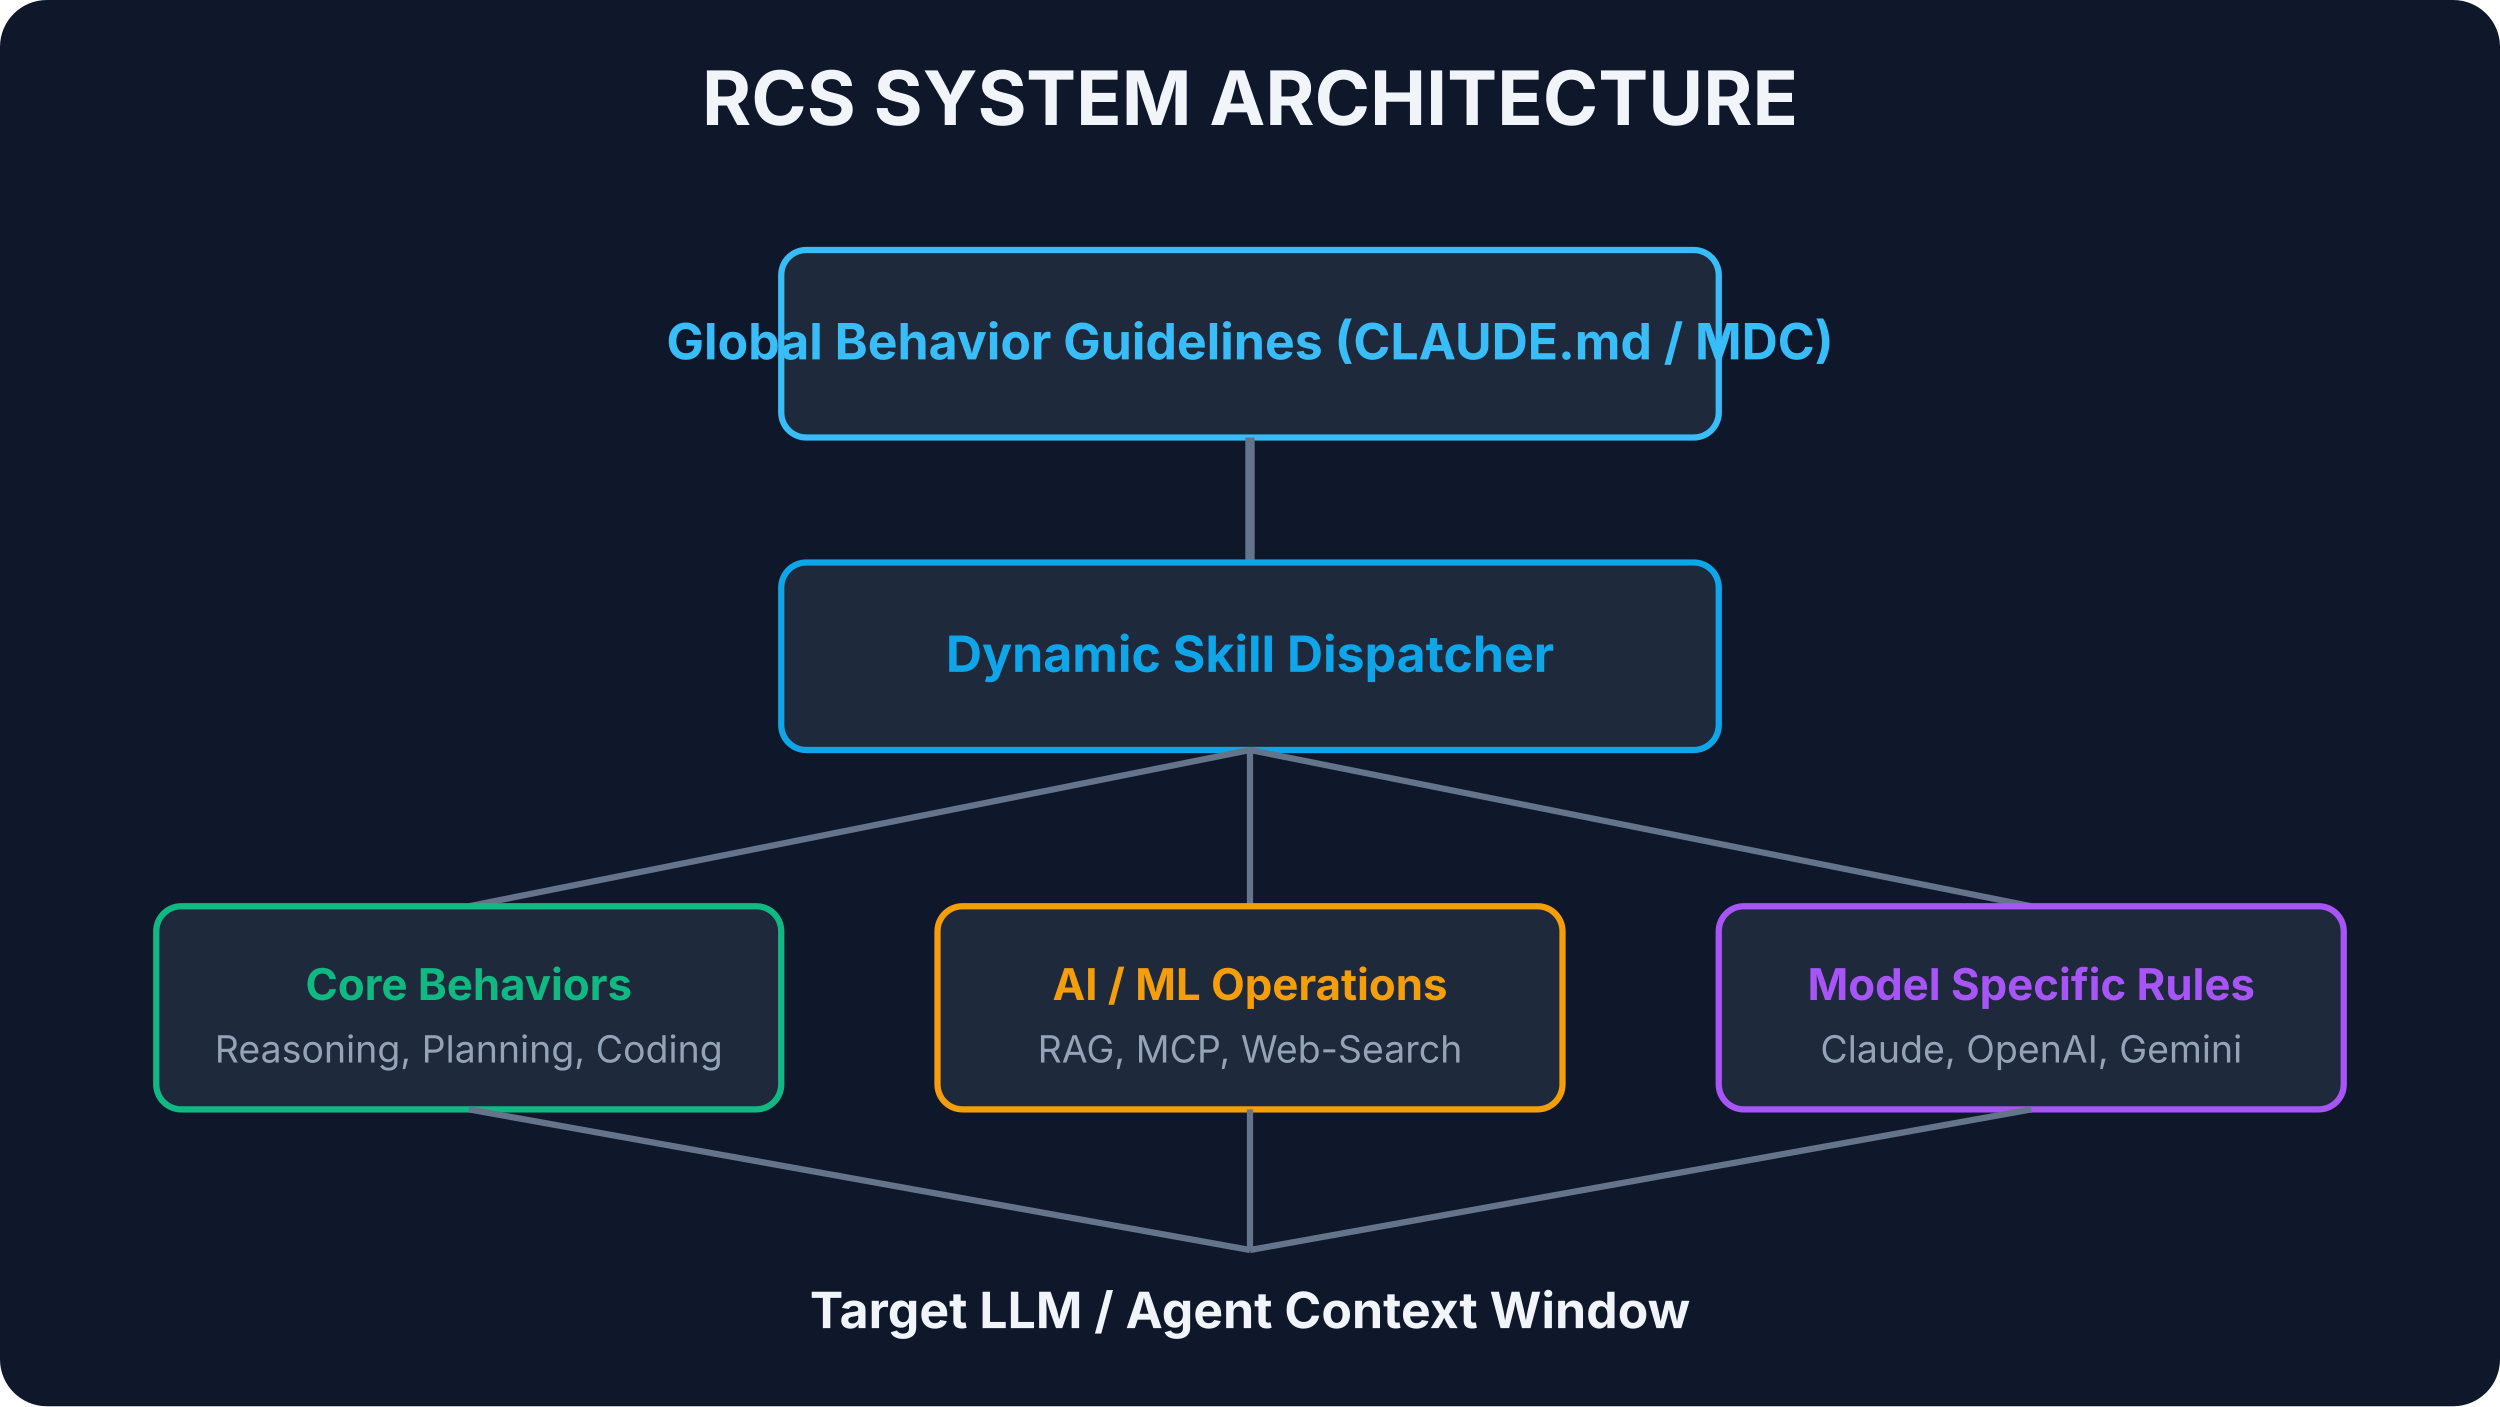
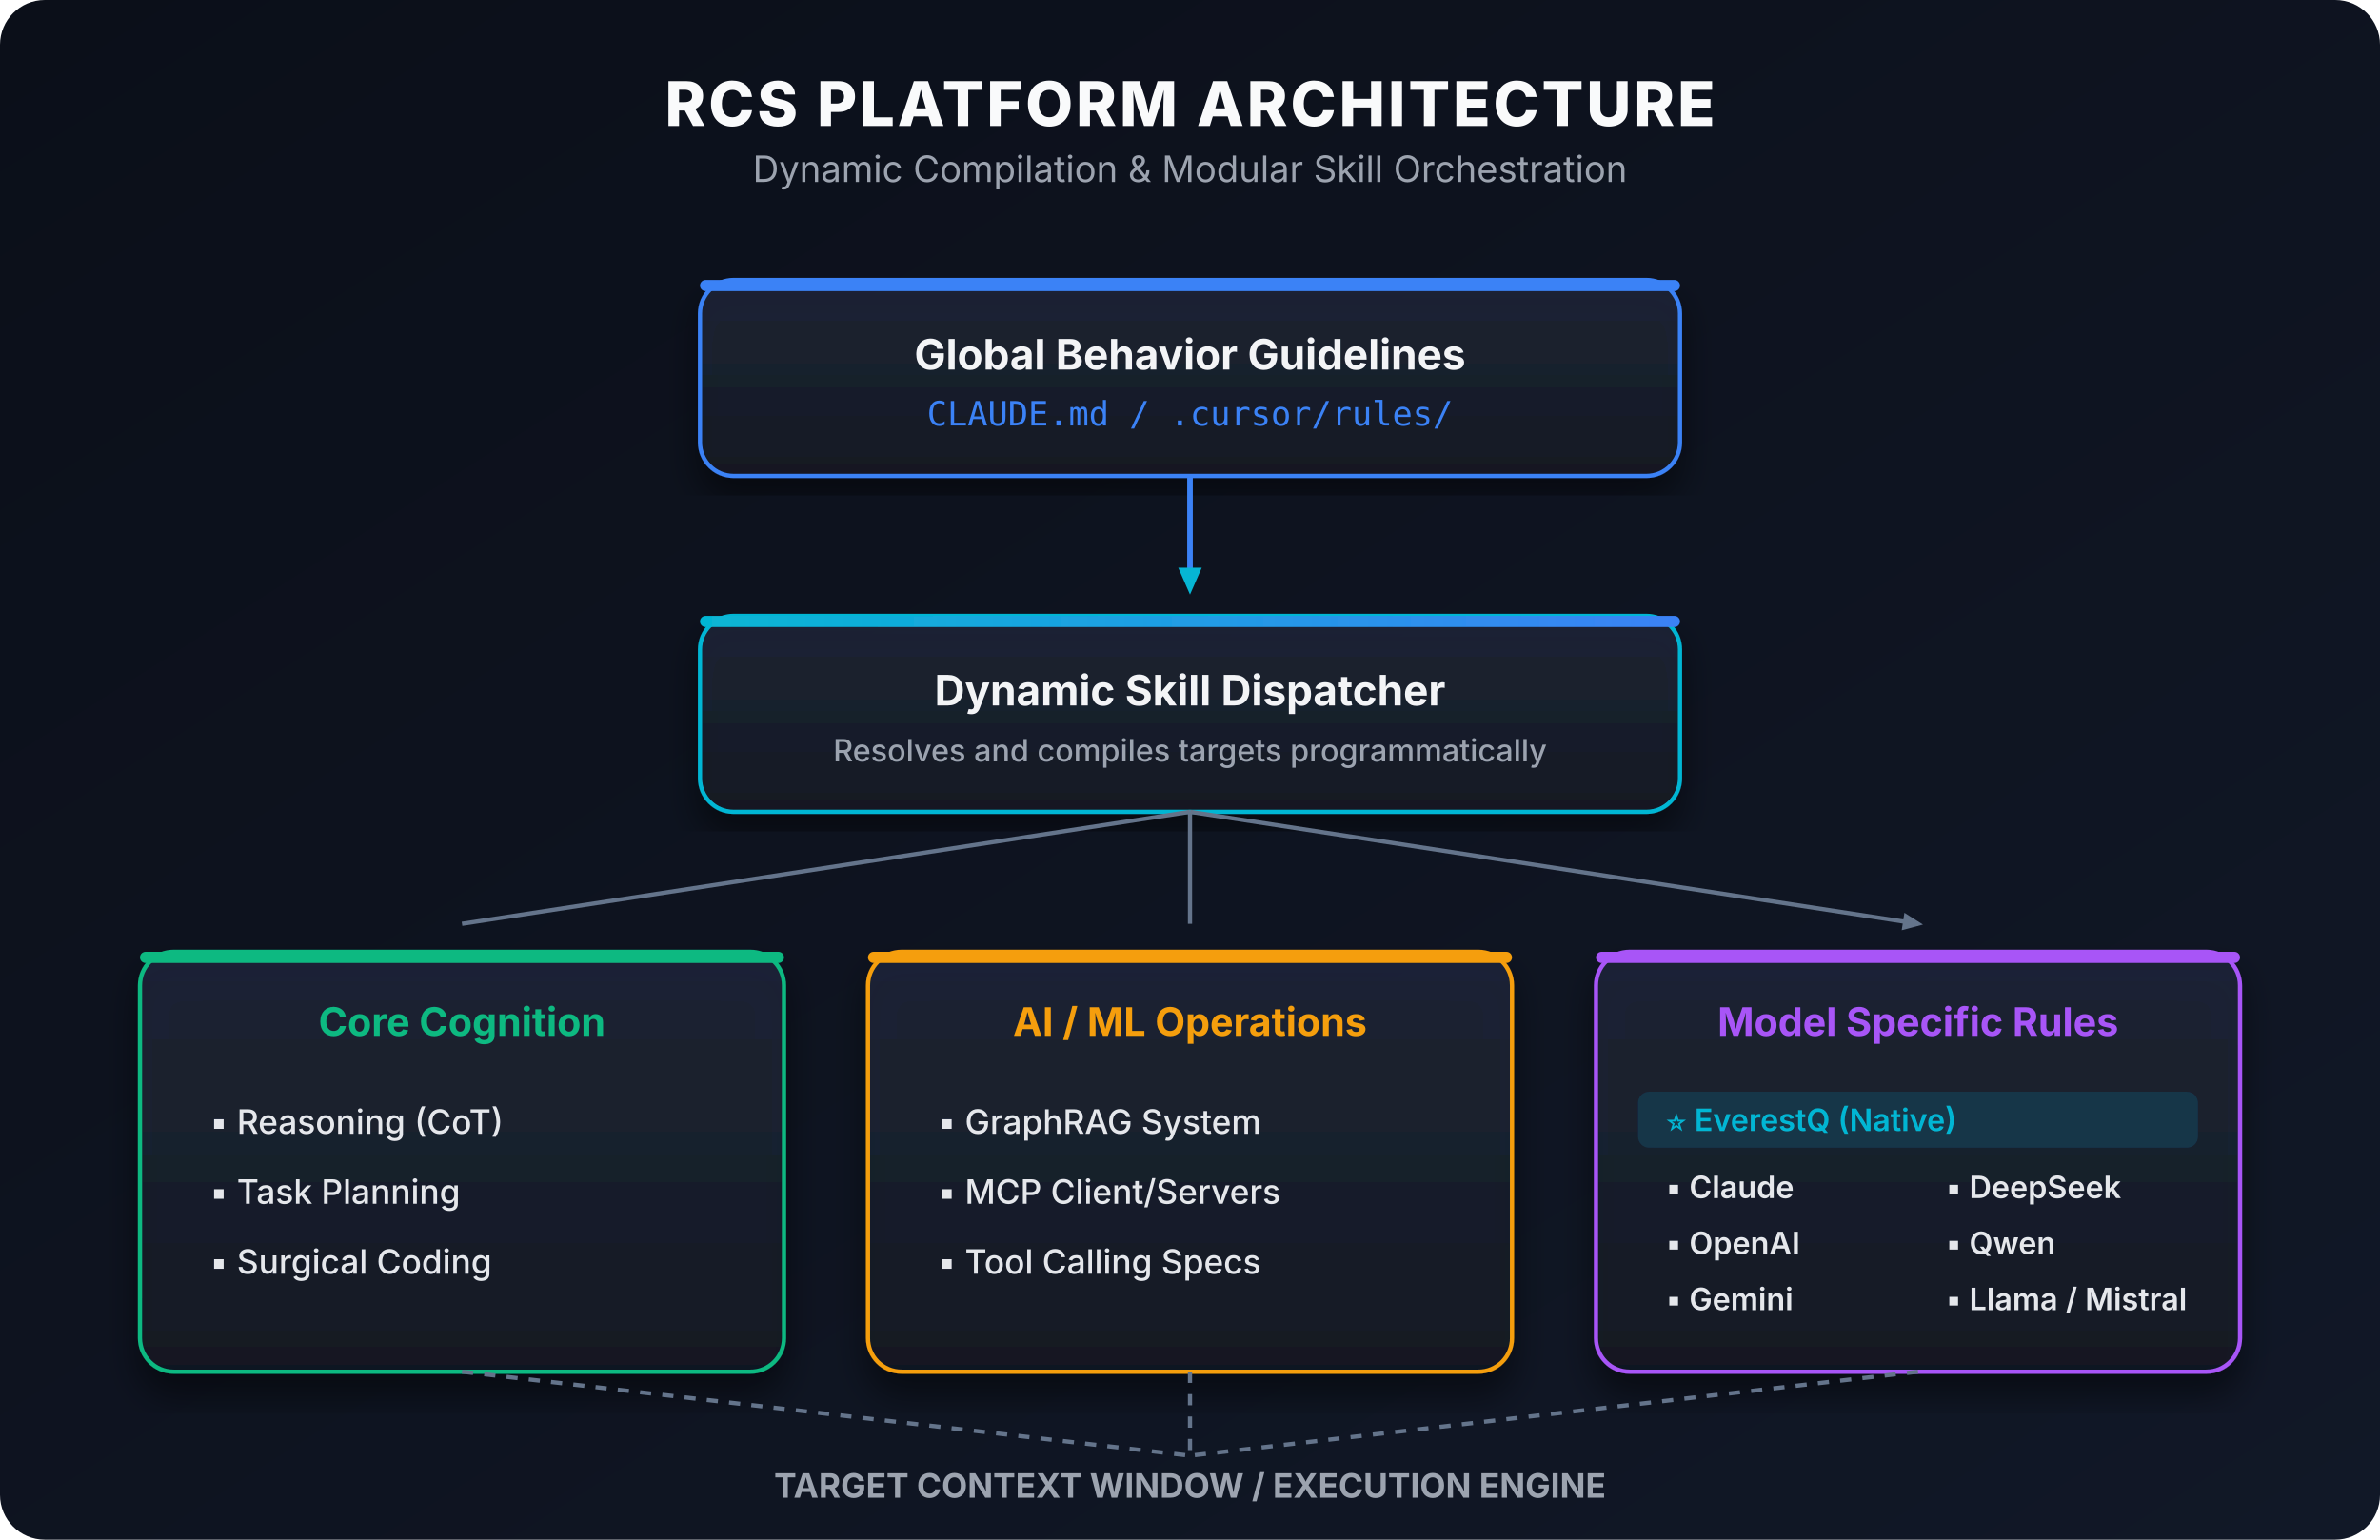
- <svg xmlns="http://www.w3.org/2000/svg" viewBox="0 0 800 450" width="100%" height="100%">
-   <rect width="800" height="450" fill="#0f172a" rx="15" />
-   <text x="400" y="40" font-family="'Inter', sans-serif" font-size="24" font-weight="bold" fill="#f1f5f9" text-anchor="middle">RCS SYSTEM ARCHITECTURE</text>
-   <rect x="250" y="80" width="300" height="60" rx="8" fill="#1e293b" stroke="#38bdf8" stroke-width="2" />
-   <text x="400" y="115" font-family="'Inter', sans-serif" font-size="16" font-weight="bold" fill="#38bdf8" text-anchor="middle">Global Behavior Guidelines (CLAUDE.md / MDC)</text>
-   <path d="M400 140 L400 180" stroke="#64748b" stroke-width="3" fill="none" />
-   <rect x="250" y="180" width="300" height="60" rx="8" fill="#1e293b" stroke="#0ea5e9" stroke-width="2" />
-   <text x="400" y="215" font-family="'Inter', sans-serif" font-size="16" font-weight="bold" fill="#0ea5e9" text-anchor="middle">Dynamic Skill Dispatcher</text>
-   <path d="M400 240 L150 290 M400 240 L400 290 M400 240 L650 290" stroke="#64748b" stroke-width="2" fill="none" />
-   <rect x="50" y="290" width="200" height="65" rx="8" fill="#1e293b" stroke="#10b981" stroke-width="2" />
-   <text x="150" y="320" font-family="'Inter', sans-serif" font-size="14" font-weight="bold" fill="#10b981" text-anchor="middle">Core Behaviors</text>
-   <text x="150" y="340" font-family="'Inter', sans-serif" font-size="12" fill="#94a3b8" text-anchor="middle">Reasoning, Planning, Coding</text>
-   <rect x="300" y="290" width="200" height="65" rx="8" fill="#1e293b" stroke="#f59e0b" stroke-width="2" />
-   <text x="400" y="320" font-family="'Inter', sans-serif" font-size="14" font-weight="bold" fill="#f59e0b" text-anchor="middle">AI / ML Operations</text>
-   <text x="400" y="340" font-family="'Inter', sans-serif" font-size="12" fill="#94a3b8" text-anchor="middle">RAG, MCP, Web-Search</text>
-   <rect x="550" y="290" width="200" height="65" rx="8" fill="#1e293b" stroke="#a855f7" stroke-width="2" />
-   <text x="650" y="320" font-family="'Inter', sans-serif" font-size="14" font-weight="bold" fill="#a855f7" text-anchor="middle">Model Specific Rules</text>
-   <text x="650" y="340" font-family="'Inter', sans-serif" font-size="12" fill="#94a3b8" text-anchor="middle">Claude, OpenAI, Gemini</text>
-   <path d="M150 355 L400 400 M400 355 L400 400 M650 355 L400 400" stroke="#64748b" stroke-width="2" fill="none" />
-   <text x="400" y="425" font-family="'Inter', sans-serif" font-size="16" font-weight="bold" fill="#f1f5f9" text-anchor="middle">Target LLM / Agent Context Window</text>
+ <svg xmlns="http://www.w3.org/2000/svg" viewBox="0 0 850 550" width="100%" height="100%">
+   <defs>
+     <linearGradient id="bg-grad" x1="0%" y1="0%" x2="100%" y2="100%">
+       <stop offset="0%" stop-color="#0b0f19" />
+       <stop offset="100%" stop-color="#111827" />
+     </linearGradient>
+     <linearGradient id="card-grad" x1="0%" y1="0%" x2="0%" y2="100%">
+       <stop offset="0%" stop-color="#1f2937" stop-opacity="0.9" />
+       <stop offset="100%" stop-color="#111827" stop-opacity="0.9" />
+     </linearGradient>
+     <linearGradient id="primary-grad" x1="0%" y1="0%" x2="100%" y2="0%">
+       <stop offset="0%" stop-color="#06b6d4" />
+       <stop offset="100%" stop-color="#3b82f6" />
+     </linearGradient>
+     <filter id="drop-shadow" x="-10%" y="-10%" width="120%" height="120%">
+       <feDropShadow dx="0" dy="8" stdDeviation="6" flood-color="#000000" flood-opacity="0.5" />
+     </filter>
+     <marker id="arrow" viewBox="0 0 10 10" refX="6" refY="5" markerWidth="6" markerHeight="6" orient="auto-start-reverse">
+       <path d="M 0 1.5 L 8 5 L 0 8.5 z" fill="#64748b" />
+     </marker>
+     <marker id="arrow-active" viewBox="0 0 10 10" refX="6" refY="5" markerWidth="6" markerHeight="6" orient="auto-start-reverse">
+       <path d="M 0 1.5 L 8 5 L 0 8.5 z" fill="#06b6d4" />
+     </marker>
+   </defs>
+   <rect width="850" height="550" fill="url(#bg-grad)" rx="16" />
+   <text x="425" y="45" font-family="'Inter', sans-serif" font-size="22" font-weight="800" fill="#f9fafb" letter-spacing="1" text-anchor="middle">RCS PLATFORM ARCHITECTURE</text>
+   <text x="425" y="65" font-family="'Inter', sans-serif" font-size="13" font-weight="400" fill="#9ca3af" text-anchor="middle">Dynamic Compilation &amp; Modular Skill Orchestration</text>
+   <g filter="url(#drop-shadow)">
+     <rect x="250" y="100" width="350" height="70" rx="12" fill="url(#card-grad)" stroke="#3b82f6" stroke-width="1.5" />
+     <rect x="250" y="100" width="350" height="4" rx="2" fill="#3b82f6" />
+     <text x="425" y="132" font-family="'Inter', sans-serif" font-size="15" font-weight="700" fill="#f3f4f6" text-anchor="middle">Global Behavior Guidelines</text>
+     <text x="425" y="152" font-family="monospace" font-size="12" fill="#3b82f6" text-anchor="middle">CLAUDE.md / .cursor/rules/</text>
+   </g>
+   <path d="M 425 170 L 425 210" stroke="#3b82f6" stroke-width="2" fill="none" marker-end="url(#arrow-active)" />
+   <g filter="url(#drop-shadow)">
+     <rect x="250" y="220" width="350" height="70" rx="12" fill="url(#card-grad)" stroke="#06b6d4" stroke-width="1.5" />
+     <rect x="250" y="220" width="350" height="4" rx="2" fill="url(#primary-grad)" />
+     <text x="425" y="252" font-family="'Inter', sans-serif" font-size="15" font-weight="700" fill="#f3f4f6" text-anchor="middle">Dynamic Skill Dispatcher</text>
+     <text x="425" y="272" font-family="'Inter', sans-serif" font-size="11" font-weight="500" fill="#9ca3af" text-anchor="middle">Resolves and compiles targets programmatically</text>
+   </g>
+   <path d="M 425 290 L 165 330 M 425 290 L 425 330 M 425 290 L 685 330" stroke="#64748b" stroke-width="1.5" fill="none" marker-end="url(#arrow)" />
+   <g filter="url(#drop-shadow)">
+     <rect x="50" y="340" width="230" height="150" rx="12" fill="url(#card-grad)" stroke="#10b981" stroke-width="1.5" />
+     <rect x="50" y="340" width="230" height="4" rx="2" fill="#10b981" />
+     <text x="165" y="370" font-family="'Inter', sans-serif" font-size="14" font-weight="700" fill="#10b981" text-anchor="middle">Core Cognition</text>
+     <g font-family="'Inter', sans-serif" font-size="12" fill="#e5e7eb" font-weight="500">
+       <text x="75" y="405">▪ Reasoning (CoT)</text>
+       <text x="75" y="430">▪ Task Planning</text>
+       <text x="75" y="455">▪ Surgical Coding</text>
+     </g>
+   </g>
+   <g filter="url(#drop-shadow)">
+     <rect x="310" y="340" width="230" height="150" rx="12" fill="url(#card-grad)" stroke="#f59e0b" stroke-width="1.5" />
+     <rect x="310" y="340" width="230" height="4" rx="2" fill="#f59e0b" />
+     <text x="425" y="370" font-family="'Inter', sans-serif" font-size="14" font-weight="700" fill="#f59e0b" text-anchor="middle">AI / ML Operations</text>
+     <g font-family="'Inter', sans-serif" font-size="12" fill="#e5e7eb" font-weight="500">
+       <text x="335" y="405">▪ GraphRAG System</text>
+       <text x="335" y="430">▪ MCP Client/Servers</text>
+       <text x="335" y="455">▪ Tool Calling Specs</text>
+     </g>
+   </g>
+   <g filter="url(#drop-shadow)">
+     <rect x="570" y="340" width="230" height="150" rx="12" fill="url(#card-grad)" stroke="#a855f7" stroke-width="1.5" />
+     <rect x="570" y="340" width="230" height="4" rx="2" fill="#a855f7" />
+     <text x="685" y="370" font-family="'Inter', sans-serif" font-size="14" font-weight="700" fill="#a855f7" text-anchor="middle">Model Specific Rules</text>
+     <g font-family="'Inter', sans-serif" font-size="11" font-weight="600">
+       <rect x="585" y="390" width="200" height="20" rx="4" fill="#06b6d4" fill-opacity="0.15" />
+       <text x="595" y="404" fill="#06b6d4">⭐ EverestQ (Native)</text>
+       <text x="595" y="428" fill="#e5e7eb">▪ Claude</text>
+       <text x="695" y="428" fill="#e5e7eb">▪ DeepSeek</text>
+       <text x="595" y="448" fill="#e5e7eb">▪ OpenAI</text>
+       <text x="695" y="448" fill="#e5e7eb">▪ Qwen</text>
+       <text x="595" y="468" fill="#e5e7eb">▪ Gemini</text>
+       <text x="695" y="468" fill="#e5e7eb">▪ Llama / Mistral</text>
+     </g>
+   </g>
+   <line x1="165" y1="490" x2="425" y2="520" stroke="#64748b" stroke-width="1.5" stroke-dasharray="4 4" />
+   <line x1="425" y1="490" x2="425" y2="520" stroke="#64748b" stroke-width="1.5" stroke-dasharray="4 4" />
+   <line x1="685" y1="490" x2="425" y2="520" stroke="#64748b" stroke-width="1.5" stroke-dasharray="4 4" />
+   <text x="425" y="535" font-family="'Inter', sans-serif" font-size="12" font-weight="700" fill="#9ca3af" text-anchor="middle">TARGET CONTEXT WINDOW / EXECUTION ENGINE</text>
</svg>
